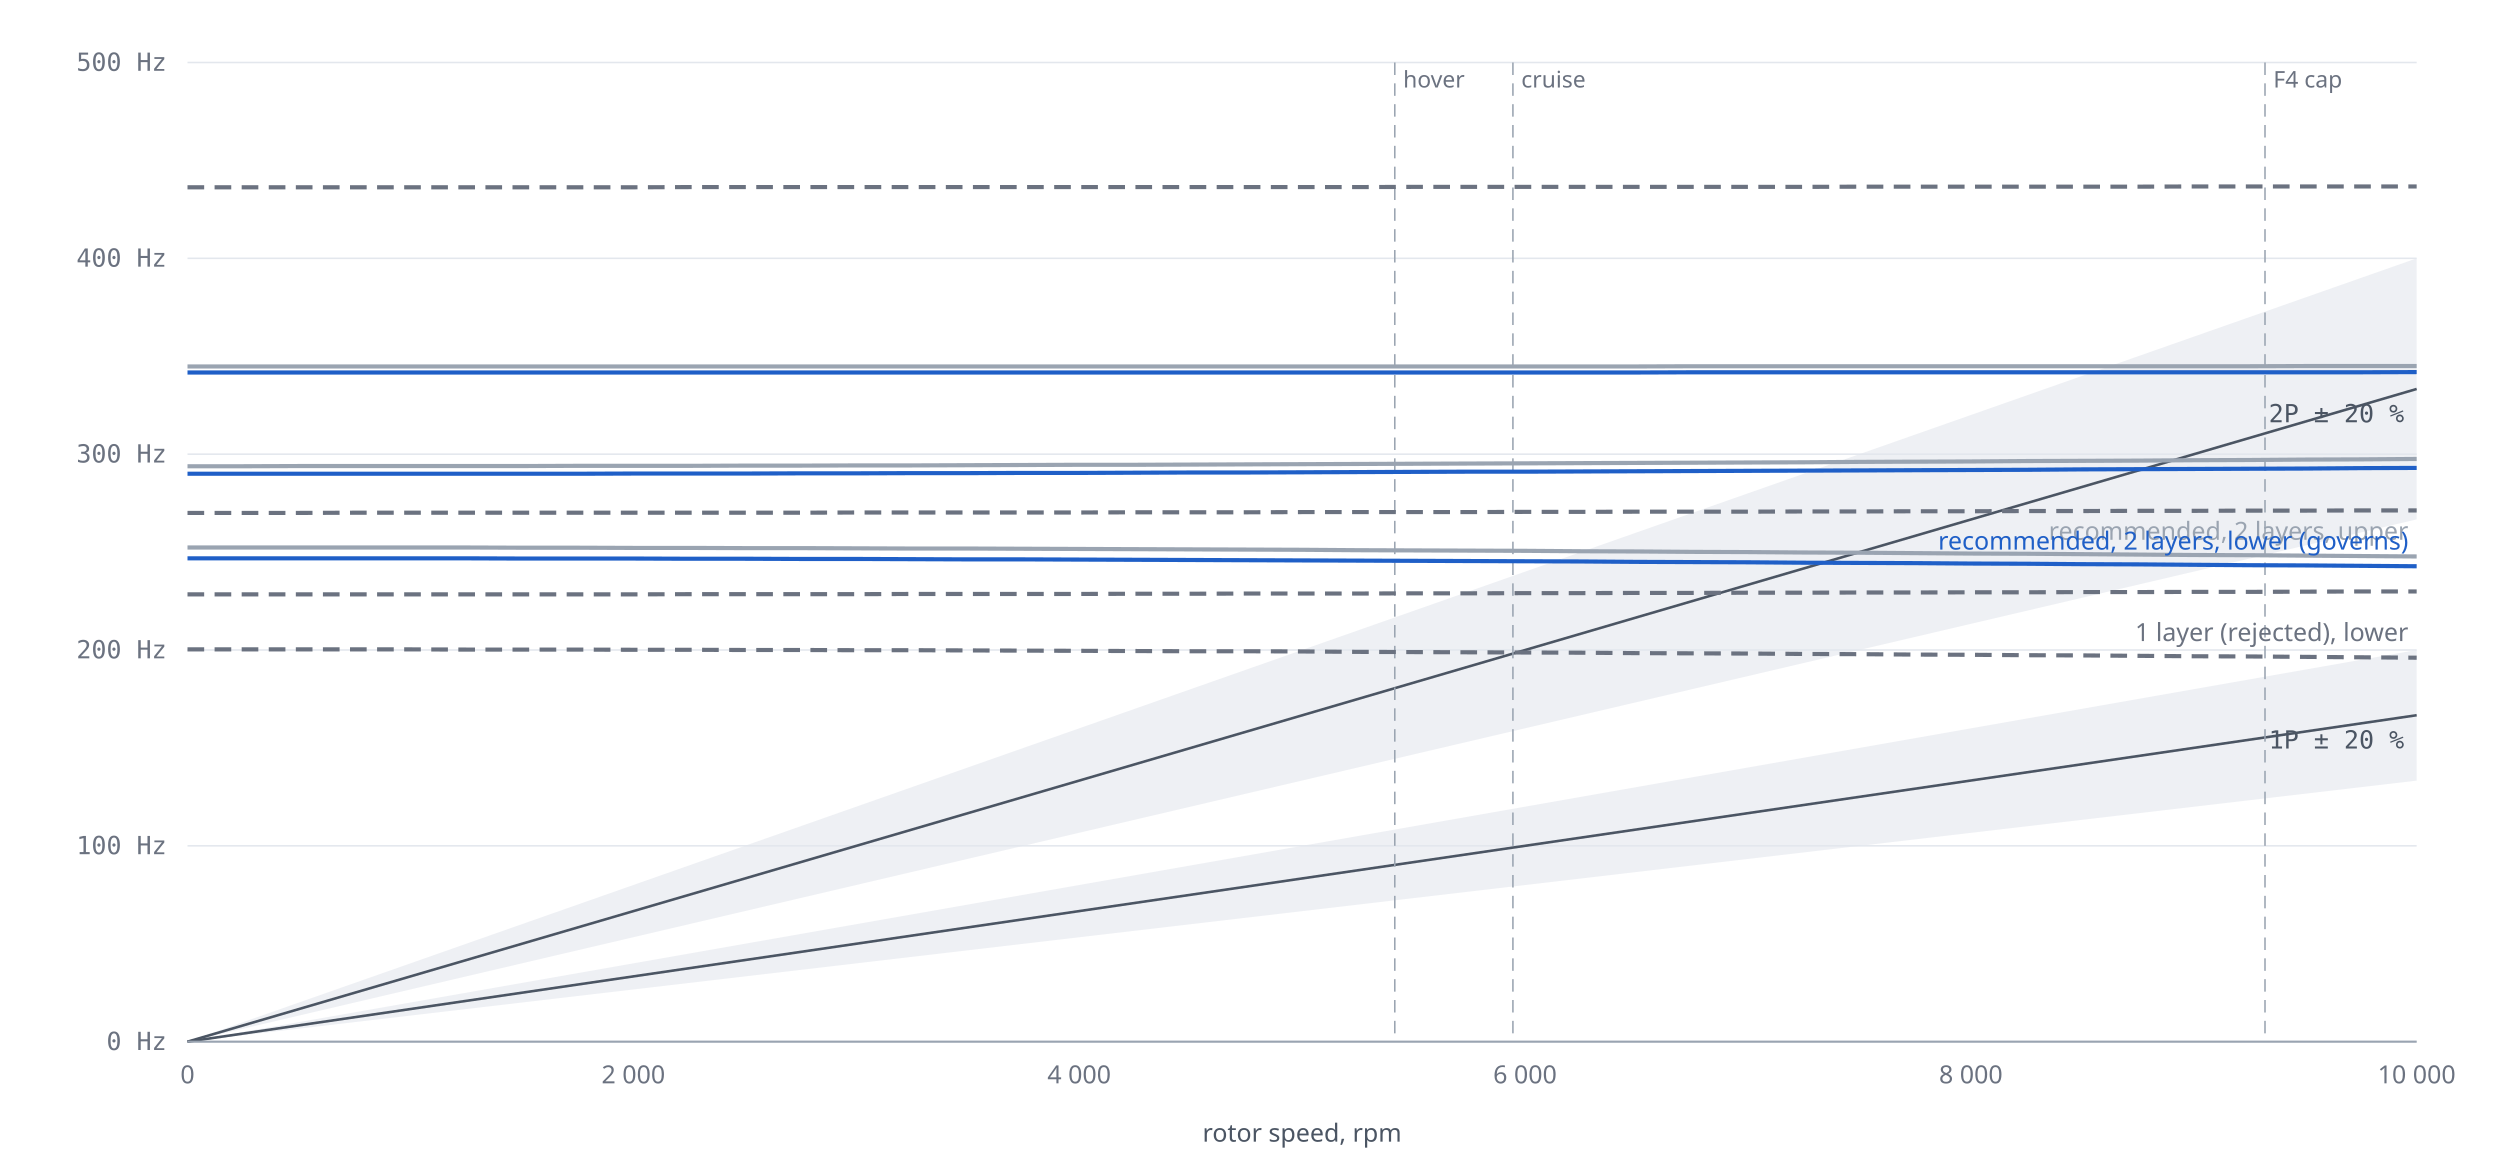
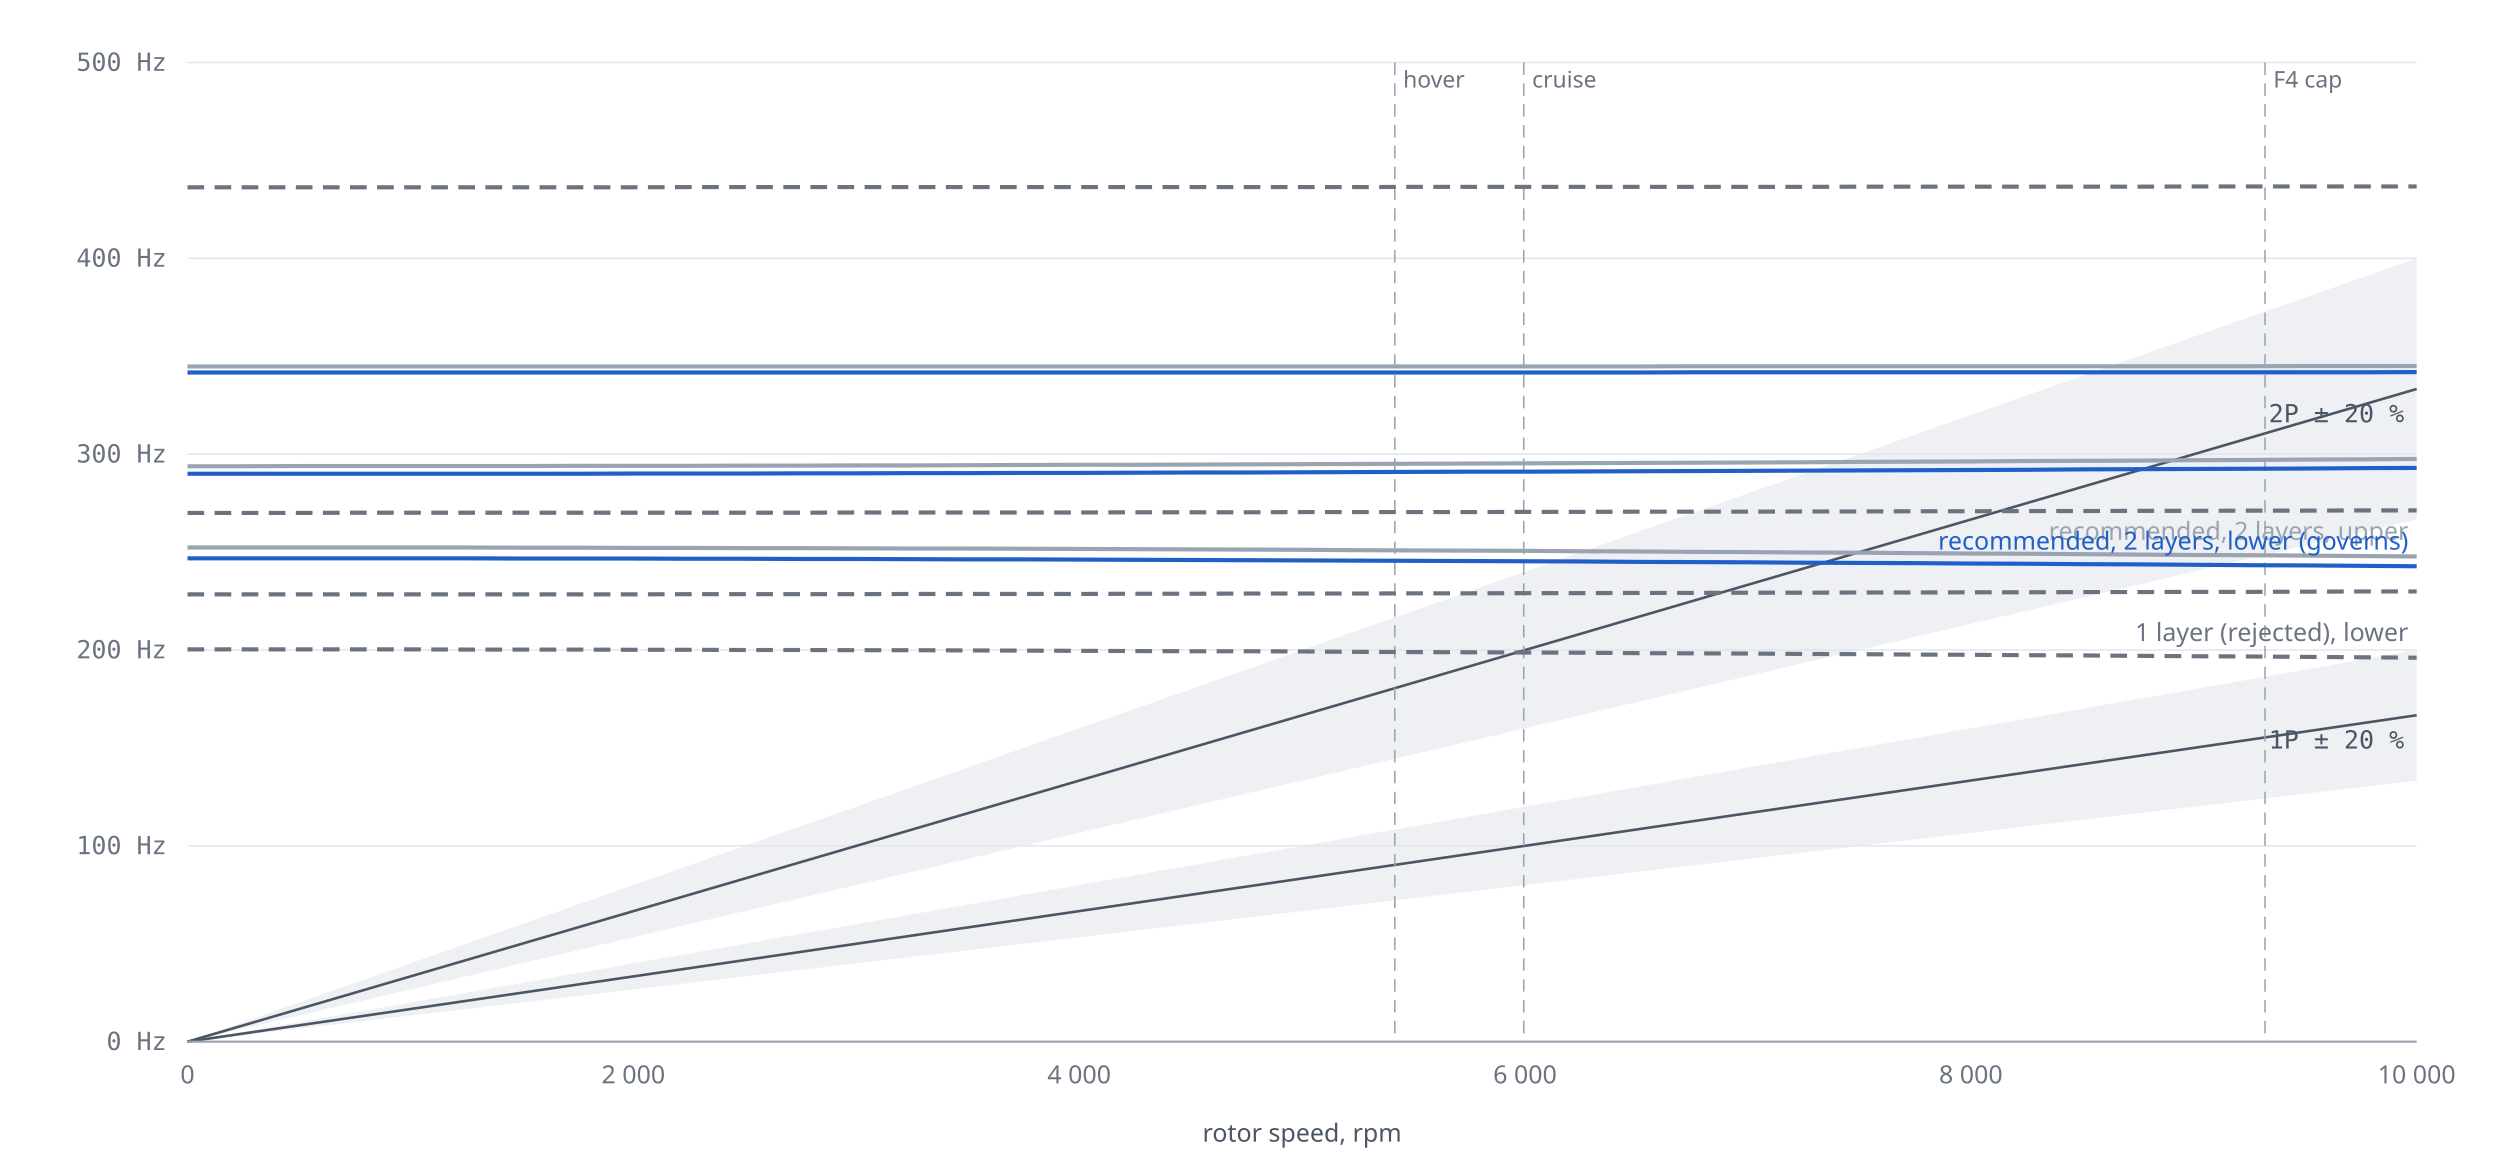
<svg xmlns="http://www.w3.org/2000/svg" viewBox="0 0 1200 560" font-family="IBM Plex Sans, system-ui, sans-serif">
  <polygon points="90.0,500.0 1160.0,312.0 1160.0,374.7 90.0,500.0" fill="#E2E6EC" fill-opacity="0.6" stroke="none" />
  <polygon points="90.0,500.0 1160.0,124.0 1160.0,249.3 90.0,500.0" fill="#E2E6EC" fill-opacity="0.6" stroke="none" />
  <line x1="90" y1="500.0" x2="1160" y2="500.0" stroke="#E3E7ED" stroke-width="0.75" />
  <text x="80" y="504.0" font-size="12" font-family="IBM Plex Mono, monospace" fill="#6B7280" text-anchor="end">0 Hz</text>
  <line x1="90" y1="406.0" x2="1160" y2="406.0" stroke="#E3E7ED" stroke-width="0.75" />
  <text x="80" y="410.0" font-size="12" font-family="IBM Plex Mono, monospace" fill="#6B7280" text-anchor="end">100 Hz</text>
  <line x1="90" y1="312.0" x2="1160" y2="312.0" stroke="#E3E7ED" stroke-width="0.75" />
  <text x="80" y="316.0" font-size="12" font-family="IBM Plex Mono, monospace" fill="#6B7280" text-anchor="end">200 Hz</text>
  <line x1="90" y1="218.0" x2="1160" y2="218.0" stroke="#E3E7ED" stroke-width="0.75" />
  <text x="80" y="222.0" font-size="12" font-family="IBM Plex Mono, monospace" fill="#6B7280" text-anchor="end">300 Hz</text>
  <line x1="90" y1="124.0" x2="1160" y2="124.0" stroke="#E3E7ED" stroke-width="0.75" />
  <text x="80" y="128.0" font-size="12" font-family="IBM Plex Mono, monospace" fill="#6B7280" text-anchor="end">400 Hz</text>
  <line x1="90" y1="30.0" x2="1160" y2="30.0" stroke="#E3E7ED" stroke-width="0.75" />
  <text x="80" y="34.0" font-size="12" font-family="IBM Plex Mono, monospace" fill="#6B7280" text-anchor="end">500 Hz</text>
  <text x="90.0" y="520" font-size="12" font-family="IBM Plex Mono  monospace" fill="#6B7280" text-anchor="middle">0</text>
  <text x="304.0" y="520" font-size="12" font-family="IBM Plex Mono  monospace" fill="#6B7280" text-anchor="middle">2 000</text>
  <text x="518.0" y="520" font-size="12" font-family="IBM Plex Mono  monospace" fill="#6B7280" text-anchor="middle">4 000</text>
  <text x="732.0" y="520" font-size="12" font-family="IBM Plex Mono  monospace" fill="#6B7280" text-anchor="middle">6 000</text>
  <text x="946.0" y="520" font-size="12" font-family="IBM Plex Mono  monospace" fill="#6B7280" text-anchor="middle">8 000</text>
  <text x="1160.0" y="520" font-size="12" font-family="IBM Plex Mono  monospace" fill="#6B7280" text-anchor="middle">10 000</text>
  <text x="625.0" y="548" font-size="12" fill="#4B5563" text-anchor="middle">rotor speed, rpm</text>
  <line x1="90.0" y1="500.0" x2="1160.0" y2="343.3" stroke="#4B5563" stroke-width="1.25" />
  <text x="1154.0" y="359.3" font-size="12" font-family="IBM Plex Mono, monospace" fill="#4B5563" text-anchor="end">1P ± 20 %</text>
  <line x1="90.0" y1="500.0" x2="1160.0" y2="186.7" stroke="#4B5563" stroke-width="1.25" />
  <text x="1154.0" y="202.7" font-size="12" font-family="IBM Plex Mono, monospace" fill="#4B5563" text-anchor="end">2P ± 20 %</text>
  <line x1="669.5" y1="30" x2="669.5" y2="500" stroke="#9AA4B1" stroke-width="0.75" stroke-dasharray="6 4" />
  <text x="673.5" y="42" font-size="11" fill="#6B7280">hover</text>
-   <line x1="726.2" y1="30" x2="726.2" y2="500" stroke="#9AA4B1" stroke-width="0.75" stroke-dasharray="6 4" />
-   <text x="730.2" y="42" font-size="11" fill="#6B7280">cruise</text>
+   <line x1="731.4" y1="30" x2="731.4" y2="500" stroke="#9AA4B1" stroke-width="0.75" stroke-dasharray="6 4" />
+   <text x="735.4" y="42" font-size="11" fill="#6B7280">cruise</text>
  <line x1="1087.2" y1="30" x2="1087.2" y2="500" stroke="#9AA4B1" stroke-width="0.75" stroke-dasharray="6 4" />
  <text x="1091.2" y="42" font-size="11" fill="#6B7280">F4 cap</text>
  <polyline points="90.0,311.7 116.8,311.7 143.5,311.7 170.2,311.7 197.0,311.7 223.8,311.8 250.5,311.8 277.2,311.8 304.0,311.9 330.8,311.9 357.5,312.0 384.2,312.0 411.0,312.1 437.8,312.1 464.5,312.2 491.2,312.3 518.0,312.4 544.8,312.5 571.5,312.6 598.2,312.6 625.0,312.7 651.8,312.9 678.5,313.0 705.2,313.1 732.0,313.2 758.8,313.3 785.5,313.5 812.2,313.6 839.0,313.7 865.8,313.9 892.5,314.0 919.2,314.2 946.0,314.3 972.8,314.5 999.5,314.6 1026.2,314.8 1053.0,315.0 1079.8,315.1 1106.5,315.3 1133.2,315.5 1160.0,315.7" fill="none" stroke="#6B7280" stroke-width="2" stroke-dasharray="8 5" />
  <polyline points="90.0,285.3 116.8,285.3 143.5,285.3 170.2,285.3 197.0,285.3 223.8,285.3 250.5,285.3 277.2,285.3 304.0,285.3 330.8,285.2 357.5,285.2 384.2,285.2 411.0,285.2 437.8,285.1 464.5,285.1 491.2,285.1 518.0,285.1 544.8,285.0 571.5,285.0 598.2,284.9 625.0,284.9 651.8,284.9 678.5,284.8 705.2,284.8 732.0,284.7 758.8,284.7 785.5,284.6 812.2,284.6 839.0,284.5 865.8,284.5 892.5,284.4 919.2,284.4 946.0,284.3 972.8,284.3 999.5,284.2 1026.2,284.2 1053.0,284.1 1079.8,284.1 1106.5,284.0 1133.2,283.9 1160.0,283.9" fill="none" stroke="#6B7280" stroke-width="2" stroke-dasharray="8 5" />
  <polyline points="90.0,246.2 116.8,246.2 143.5,246.2 170.2,246.1 197.0,246.1 223.8,246.1 250.5,246.1 277.2,246.1 304.0,246.1 330.8,246.1 357.5,246.1 384.2,246.1 411.0,246.0 437.8,246.0 464.5,246.0 491.2,246.0 518.0,246.0 544.8,245.9 571.5,245.9 598.2,245.9 625.0,245.8 651.8,245.8 678.5,245.8 705.2,245.8 732.0,245.7 758.8,245.7 785.5,245.6 812.2,245.6 839.0,245.6 865.8,245.5 892.5,245.5 919.2,245.4 946.0,245.4 972.8,245.3 999.5,245.3 1026.2,245.2 1053.0,245.2 1079.8,245.1 1106.5,245.1 1133.2,245.0 1160.0,245.0" fill="none" stroke="#6B7280" stroke-width="2" stroke-dasharray="8 5" />
  <polyline points="90.0,89.9 116.8,89.9 143.5,89.9 170.2,89.9 197.0,89.9 223.8,89.9 250.5,89.9 277.2,89.9 304.0,89.9 330.8,89.8 357.5,89.8 384.2,89.8 411.0,89.8 437.8,89.8 464.5,89.8 491.2,89.8 518.0,89.8 544.8,89.8 571.5,89.8 598.2,89.8 625.0,89.8 651.8,89.8 678.5,89.7 705.2,89.7 732.0,89.7 758.8,89.7 785.5,89.7 812.2,89.7 839.0,89.7 865.8,89.7 892.5,89.6 919.2,89.6 946.0,89.6 972.8,89.6 999.5,89.6 1026.2,89.6 1053.0,89.5 1079.8,89.5 1106.5,89.5 1133.2,89.5 1160.0,89.5" fill="none" stroke="#6B7280" stroke-width="2" stroke-dasharray="8 5" />
  <text x="1156" y="307.7" font-size="12" fill="#6B7280" text-anchor="end">1 layer (rejected), lower</text>
  <polyline points="90.0,262.8 116.8,262.8 143.5,262.8 170.2,262.8 197.0,262.8 223.8,262.8 250.5,262.9 277.2,262.9 304.0,263.0 330.8,263.0 357.5,263.1 384.2,263.1 411.0,263.2 437.8,263.3 464.5,263.3 491.2,263.4 518.0,263.5 544.8,263.6 571.5,263.7 598.2,263.8 625.0,263.9 651.8,264.1 678.5,264.2 705.2,264.3 732.0,264.4 758.8,264.6 785.5,264.7 812.2,264.9 839.0,265.0 865.8,265.2 892.5,265.3 919.2,265.5 946.0,265.7 972.8,265.8 999.5,266.0 1026.2,266.2 1053.0,266.4 1079.8,266.5 1106.5,266.7 1133.2,266.9 1160.0,267.1" fill="none" stroke="#9AA4B1" stroke-width="2" />
  <polyline points="90.0,223.8 116.8,223.8 143.5,223.7 170.2,223.7 197.0,223.7 223.8,223.7 250.5,223.7 277.2,223.6 304.0,223.6 330.8,223.6 357.5,223.5 384.2,223.5 411.0,223.4 437.8,223.4 464.5,223.3 491.2,223.2 518.0,223.1 544.8,223.1 571.5,223.0 598.2,222.9 625.0,222.8 651.8,222.7 678.5,222.6 705.2,222.5 732.0,222.4 758.8,222.3 785.5,222.2 812.2,222.1 839.0,222.0 865.8,221.9 892.5,221.7 919.2,221.6 946.0,221.5 972.8,221.3 999.5,221.2 1026.2,221.1 1053.0,220.9 1079.8,220.8 1106.5,220.6 1133.2,220.5 1160.0,220.3" fill="none" stroke="#9AA4B1" stroke-width="2" />
  <polyline points="90.0,175.9 116.8,175.9 143.5,175.9 170.2,175.9 197.0,175.9 223.8,175.9 250.5,175.9 277.2,175.9 304.0,175.9 330.8,175.9 357.5,175.9 384.2,175.9 411.0,175.9 437.8,175.9 464.5,175.9 491.2,175.9 518.0,175.9 544.8,175.9 571.5,175.9 598.2,175.9 625.0,175.9 651.8,175.9 678.5,175.9 705.2,175.9 732.0,175.9 758.8,175.9 785.5,175.9 812.2,175.8 839.0,175.8 865.8,175.8 892.5,175.8 919.2,175.8 946.0,175.8 972.8,175.8 999.5,175.8 1026.2,175.8 1053.0,175.8 1079.8,175.8 1106.5,175.7 1133.2,175.7 1160.0,175.7" fill="none" stroke="#9AA4B1" stroke-width="2" />
  <text x="1156" y="259.1" font-size="12" fill="#9AA4B1" text-anchor="end">recommended, 2 layers, upper</text>
  <polyline points="90.0,268.0 116.8,268.0 143.5,268.0 170.2,268.0 197.0,268.0 223.8,268.0 250.5,268.1 277.2,268.1 304.0,268.1 330.8,268.2 357.5,268.2 384.2,268.3 411.0,268.3 437.8,268.4 464.5,268.5 491.2,268.5 518.0,268.6 544.8,268.7 571.5,268.8 598.2,268.9 625.0,269.0 651.8,269.1 678.5,269.2 705.2,269.3 732.0,269.4 758.8,269.5 785.5,269.7 812.2,269.8 839.0,269.9 865.8,270.1 892.5,270.2 919.2,270.3 946.0,270.5 972.8,270.6 999.5,270.8 1026.2,270.9 1053.0,271.1 1079.8,271.3 1106.5,271.4 1133.2,271.6 1160.0,271.8" fill="none" stroke="#1F5FC7" stroke-width="2" />
  <polyline points="90.0,227.4 116.8,227.4 143.5,227.4 170.2,227.4 197.0,227.4 223.8,227.4 250.5,227.4 277.2,227.4 304.0,227.3 330.8,227.3 357.5,227.3 384.2,227.2 411.0,227.2 437.8,227.1 464.5,227.1 491.2,227.0 518.0,227.0 544.8,226.9 571.5,226.8 598.2,226.8 625.0,226.7 651.8,226.6 678.5,226.5 705.2,226.4 732.0,226.4 758.8,226.3 785.5,226.2 812.2,226.1 839.0,226.0 865.8,225.9 892.5,225.8 919.2,225.7 946.0,225.6 972.8,225.5 999.5,225.3 1026.2,225.2 1053.0,225.1 1079.8,225.0 1106.5,224.9 1133.2,224.7 1160.0,224.6" fill="none" stroke="#1F5FC7" stroke-width="2" />
  <polyline points="90.0,178.8 116.8,178.8 143.5,178.8 170.2,178.8 197.0,178.8 223.8,178.8 250.5,178.8 277.2,178.8 304.0,178.8 330.8,178.8 357.5,178.8 384.2,178.8 411.0,178.8 437.8,178.8 464.5,178.8 491.2,178.8 518.0,178.8 544.8,178.8 571.5,178.8 598.2,178.8 625.0,178.8 651.8,178.8 678.5,178.8 705.2,178.8 732.0,178.8 758.8,178.8 785.5,178.8 812.2,178.7 839.0,178.7 865.8,178.7 892.5,178.7 919.2,178.7 946.0,178.7 972.8,178.7 999.5,178.7 1026.2,178.7 1053.0,178.7 1079.8,178.7 1106.5,178.7 1133.2,178.7 1160.0,178.6" fill="none" stroke="#1F5FC7" stroke-width="2" />
  <text x="1156" y="263.8" font-size="12" fill="#1F5FC7" text-anchor="end">recommended, 2 layers, lower (governs)</text>
  <line x1="90" y1="500" x2="1160" y2="500" stroke="#9AA4B1" stroke-width="1" />
</svg>
